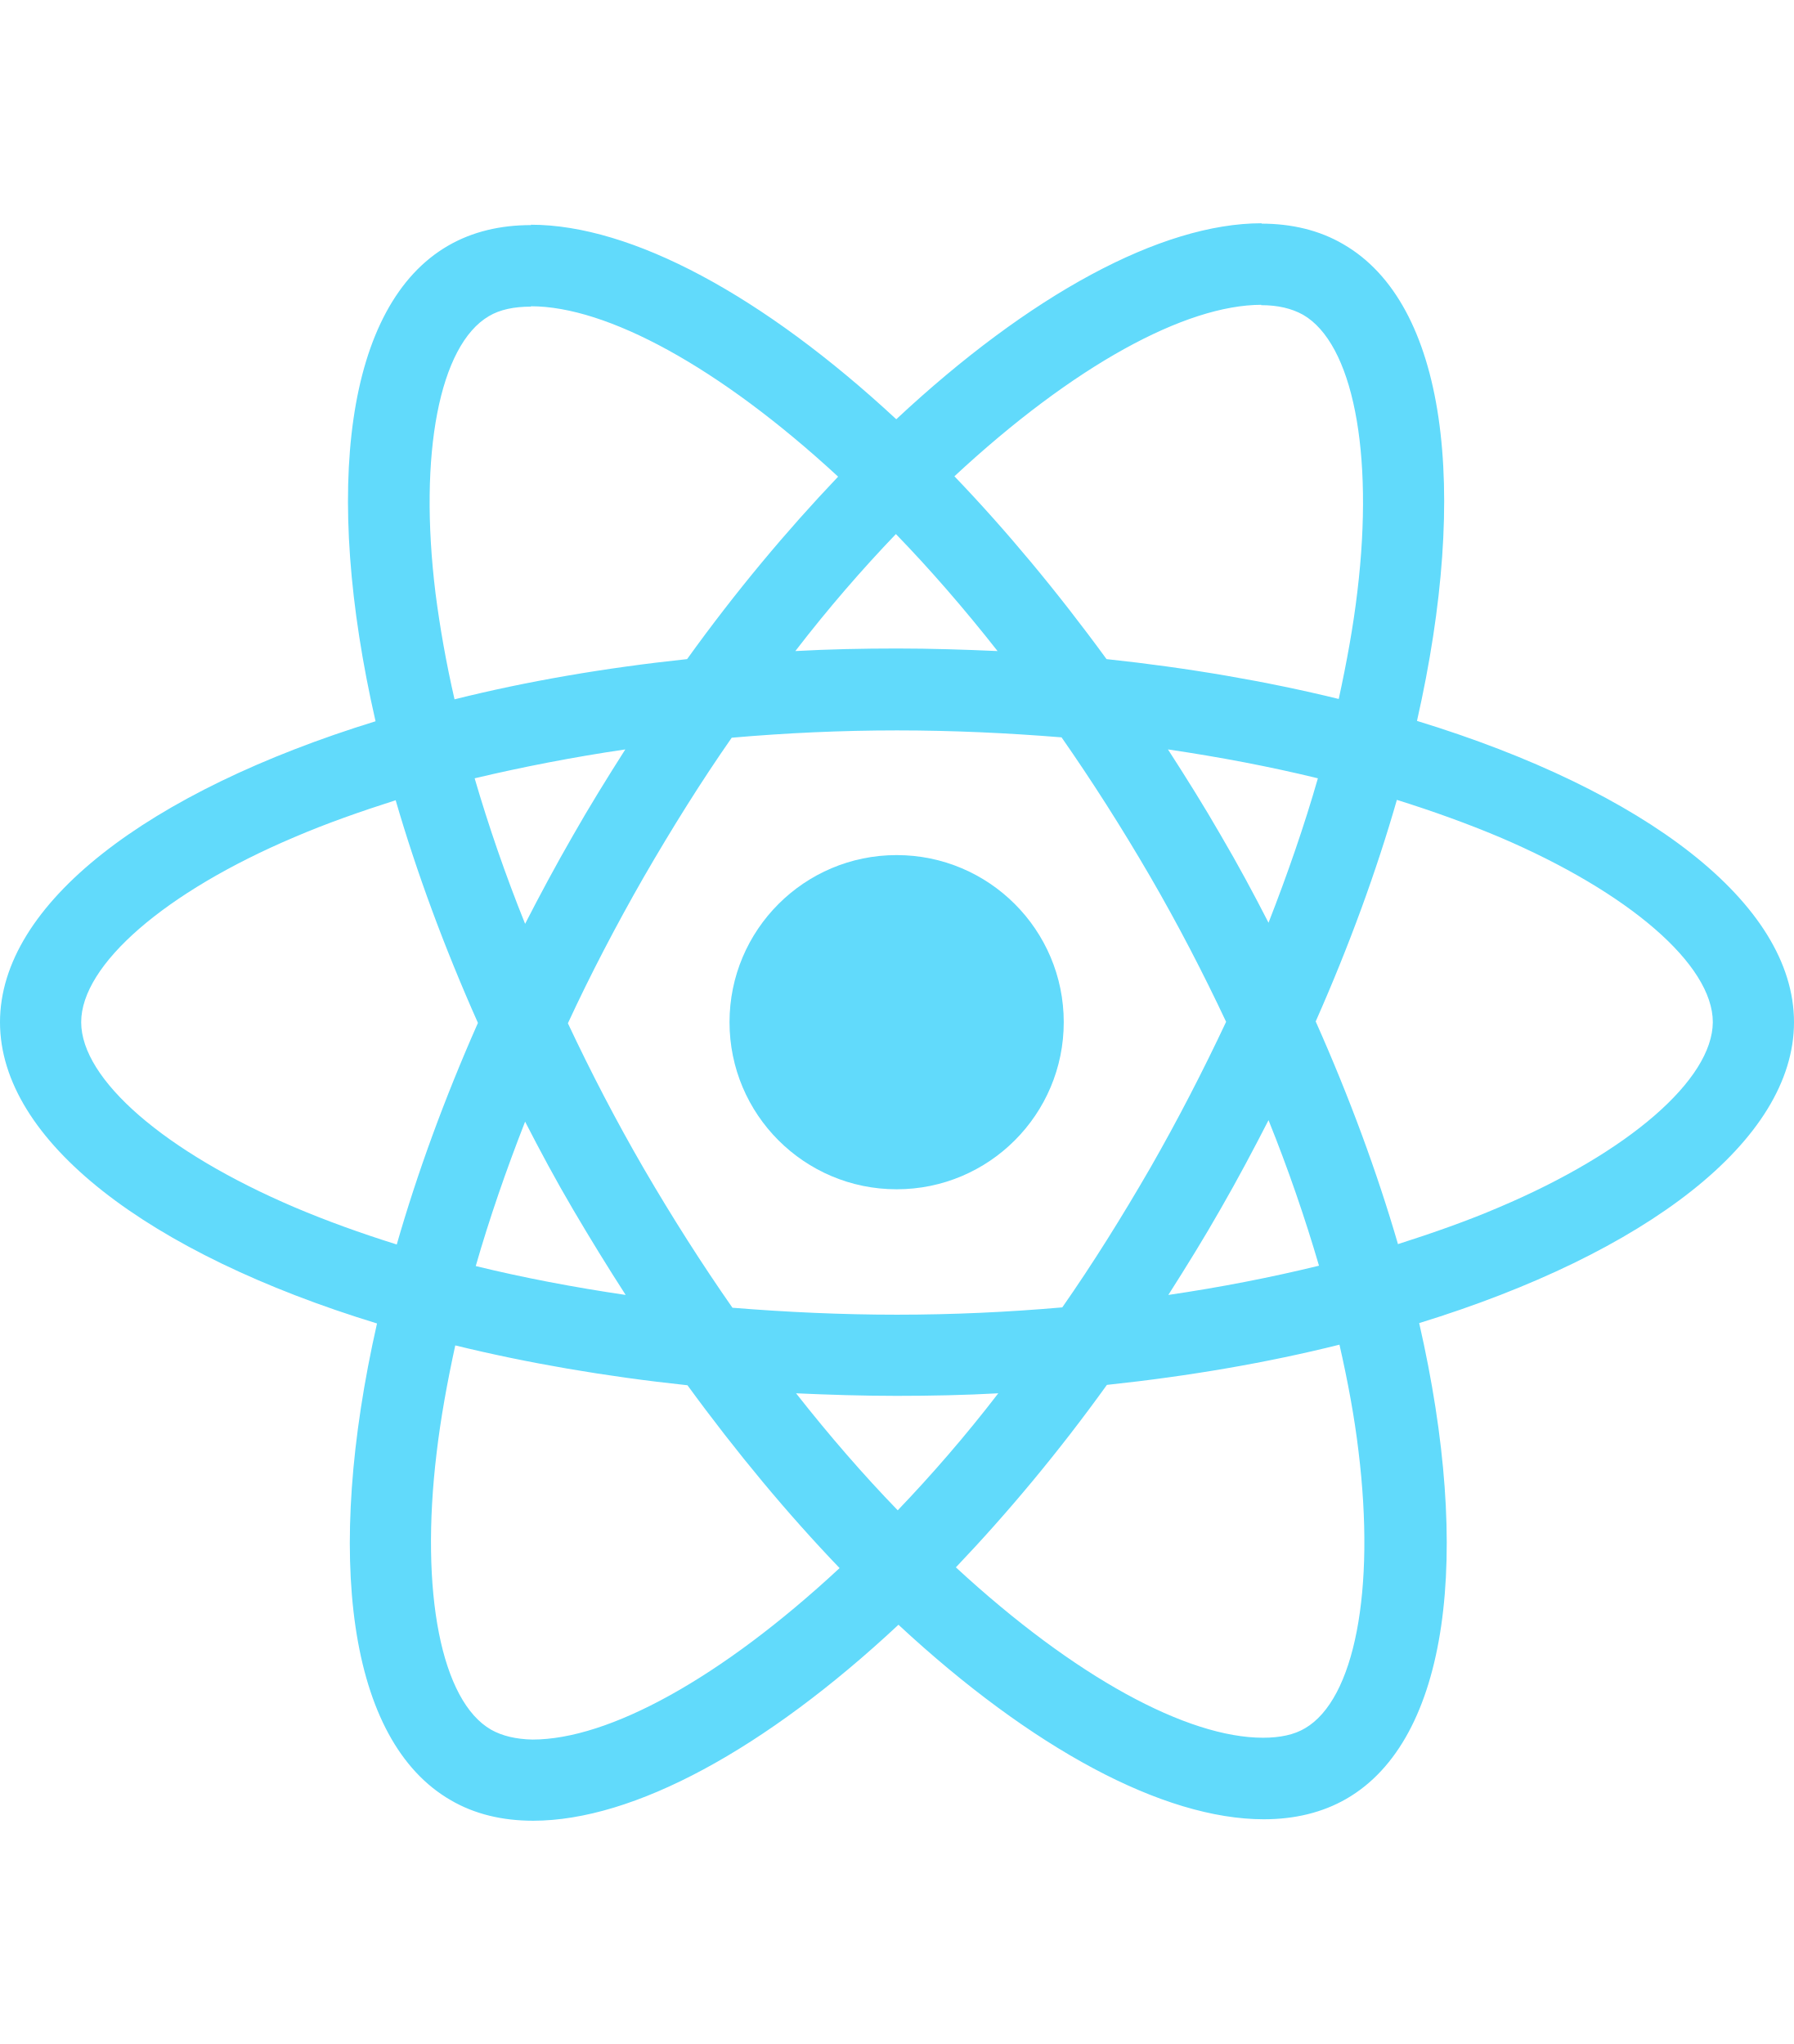
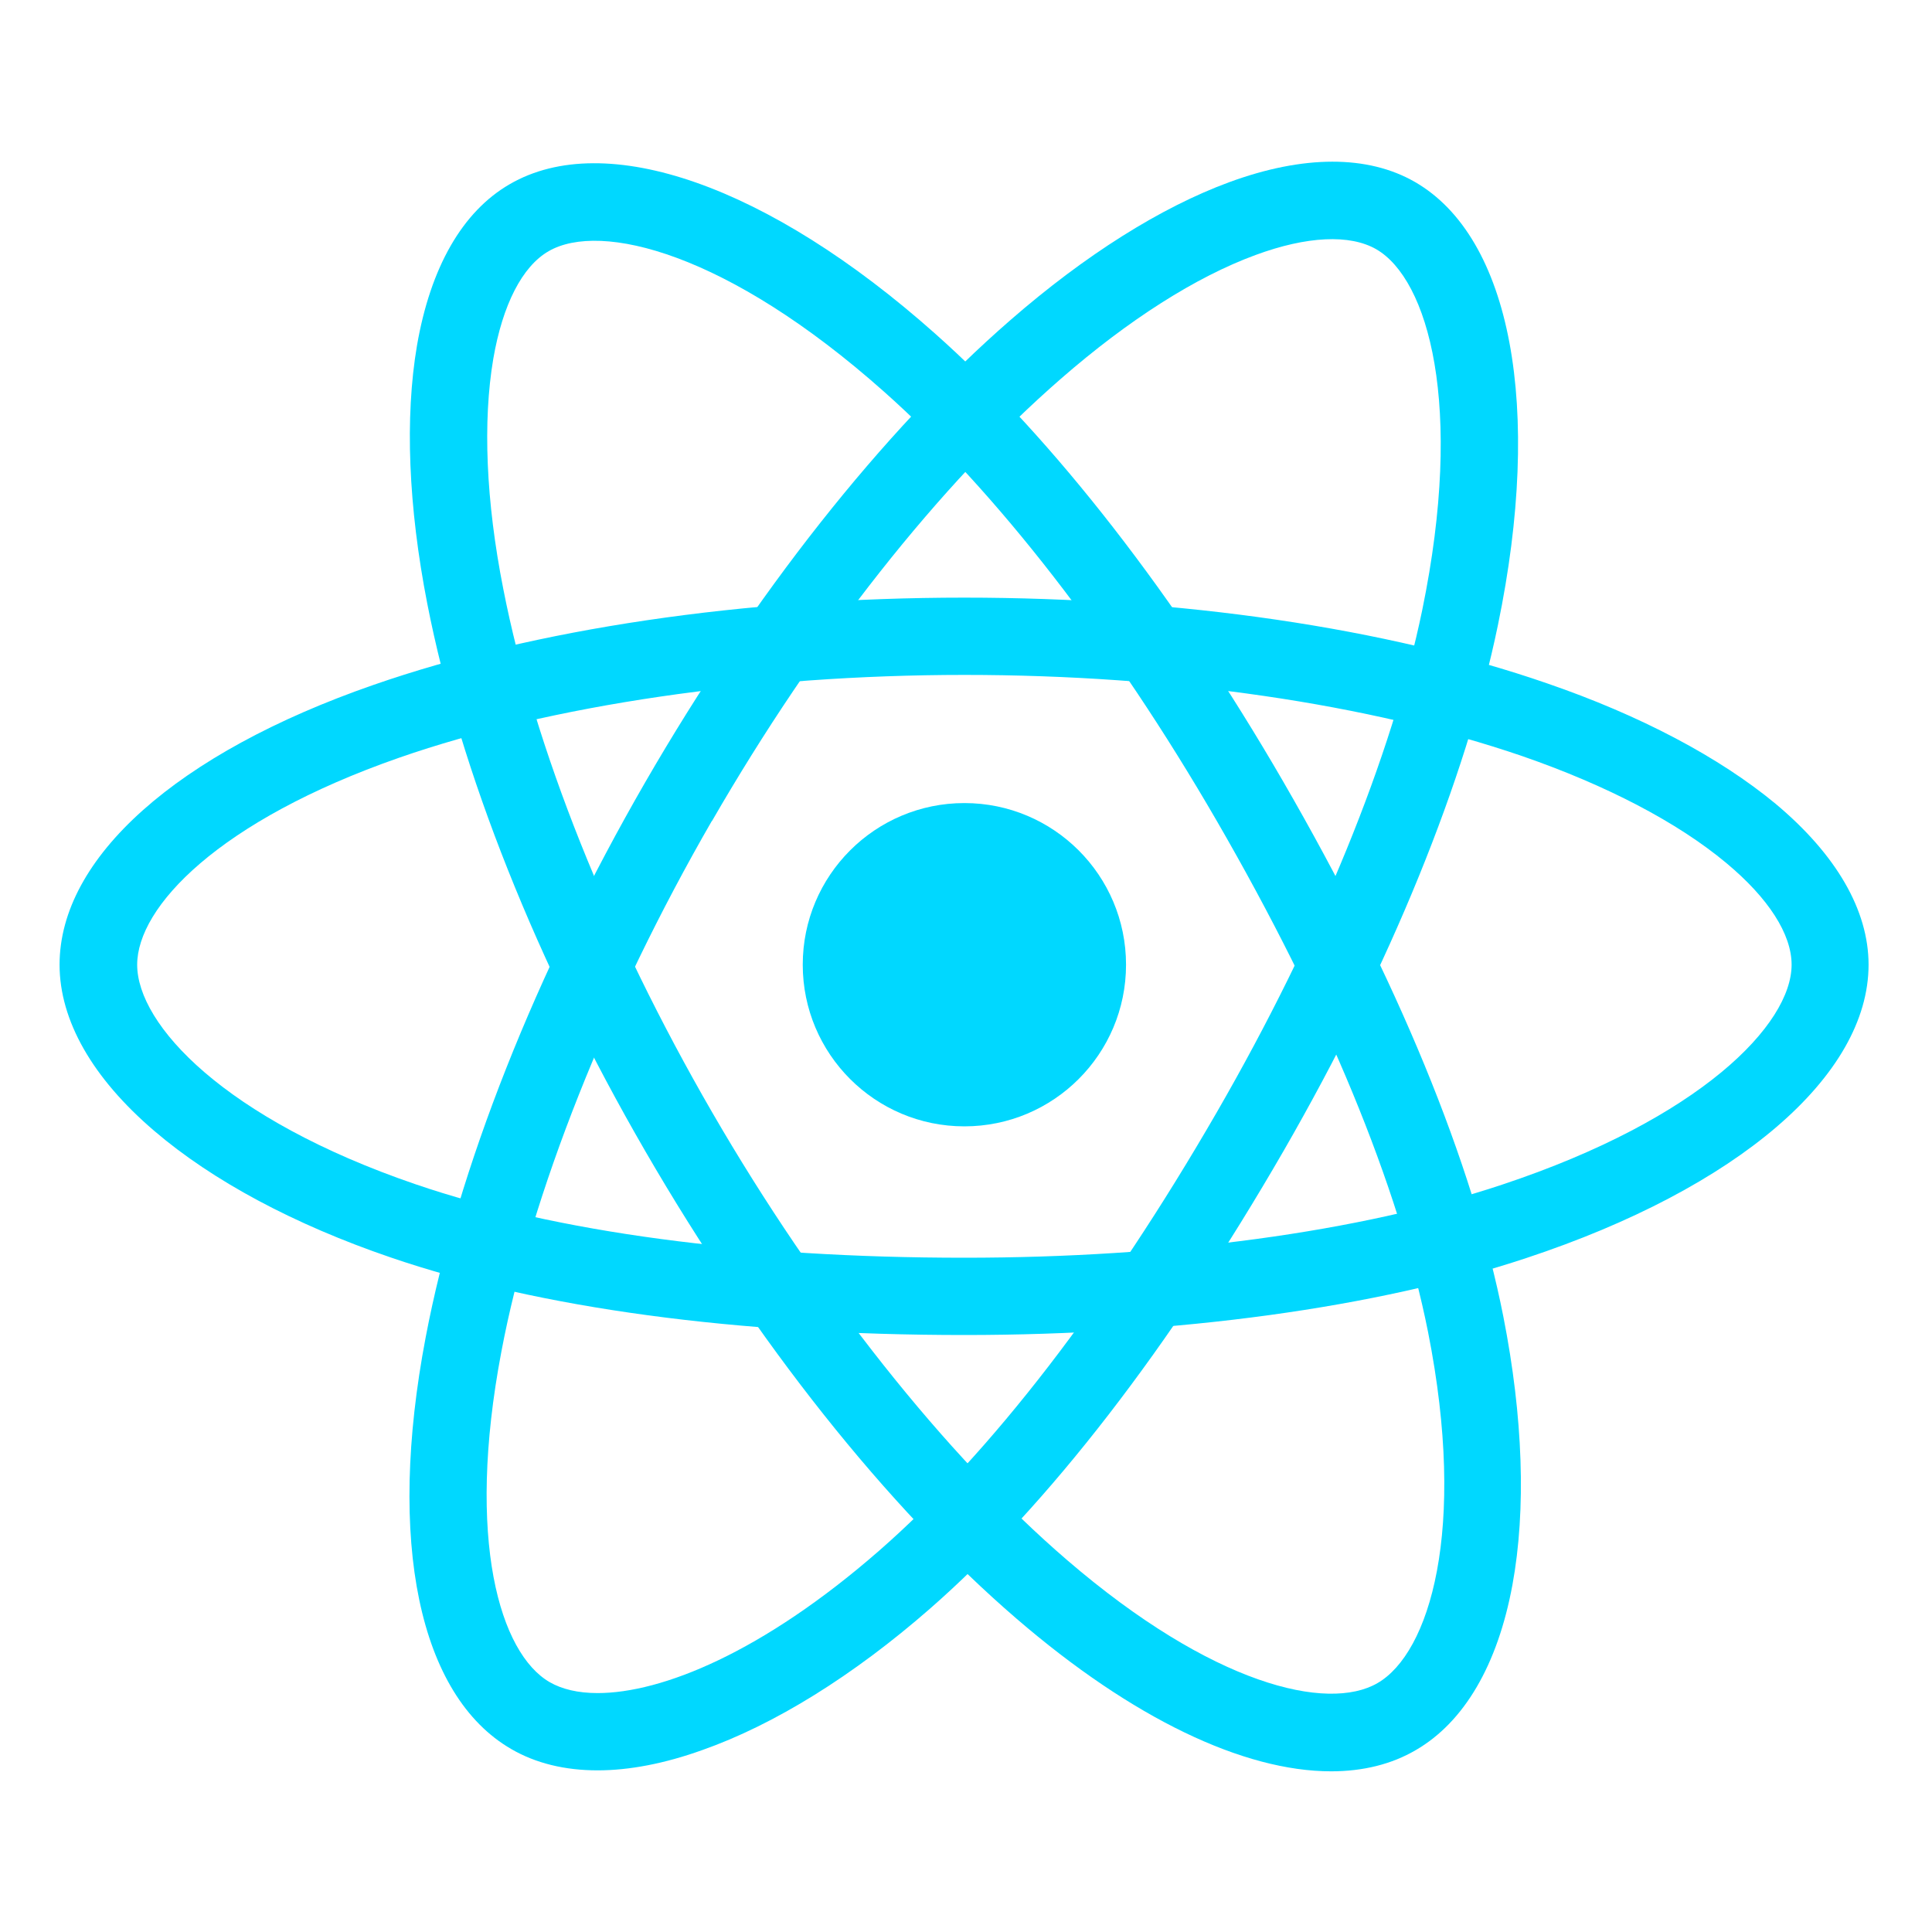
- <svg xmlns="http://www.w3.org/2000/svg" height="2500" viewBox="175.7 78 490.6 436.9" width="2194">
-   <g fill="#61dafb">
-     <path d="m666.3 296.5c0-32.5-40.7-63.3-103.1-82.4 14.4-63.6 8-114.2-20.2-130.4-6.5-3.8-14.1-5.6-22.4-5.6v22.3c4.6 0 8.3.9 11.4 2.6 13.6 7.8 19.5 37.5 14.9 75.7-1.1 9.4-2.9 19.3-5.1 29.4-19.6-4.8-41-8.5-63.5-10.9-13.5-18.5-27.5-35.3-41.6-50 32.6-30.3 63.2-46.9 84-46.9v-22.3c-27.5 0-63.5 19.6-99.9 53.6-36.4-33.8-72.4-53.2-99.9-53.2v22.3c20.7 0 51.4 16.5 84 46.6-14 14.7-28 31.4-41.3 49.9-22.6 2.4-44 6.1-63.6 11-2.3-10-4-19.7-5.2-29-4.7-38.2 1.1-67.9 14.6-75.8 3-1.8 6.9-2.6 11.5-2.6v-22.3c-8.4 0-16 1.8-22.6 5.6-28.1 16.2-34.4 66.7-19.9 130.1-62.2 19.2-102.7 49.9-102.7 82.3 0 32.5 40.7 63.3 103.1 82.4-14.4 63.6-8 114.2 20.2 130.4 6.5 3.8 14.1 5.6 22.5 5.6 27.5 0 63.5-19.6 99.9-53.6 36.4 33.8 72.4 53.2 99.9 53.2 8.4 0 16-1.8 22.6-5.6 28.1-16.2 34.4-66.7 19.9-130.1 62-19.1 102.5-49.9 102.5-82.3zm-130.2-66.7c-3.7 12.9-8.3 26.2-13.5 39.5-4.1-8-8.4-16-13.1-24-4.6-8-9.5-15.8-14.4-23.4 14.2 2.1 27.9 4.7 41 7.9zm-45.8 106.5c-7.8 13.5-15.8 26.3-24.1 38.2-14.9 1.3-30 2-45.2 2-15.1 0-30.2-.7-45-1.9-8.3-11.9-16.4-24.6-24.2-38-7.6-13.1-14.5-26.4-20.8-39.8 6.2-13.4 13.2-26.8 20.7-39.9 7.8-13.5 15.8-26.3 24.1-38.2 14.9-1.3 30-2 45.2-2 15.1 0 30.2.7 45 1.9 8.3 11.9 16.4 24.6 24.2 38 7.6 13.1 14.5 26.4 20.8 39.8-6.3 13.4-13.2 26.8-20.7 39.9zm32.3-13c5.4 13.4 10 26.8 13.8 39.8-13.1 3.2-26.9 5.9-41.2 8 4.9-7.7 9.8-15.6 14.4-23.7 4.6-8 8.9-16.1 13-24.1zm-101.4 106.7c-9.3-9.6-18.6-20.3-27.8-32 9 .4 18.2.7 27.5.7 9.4 0 18.7-.2 27.8-.7-9 11.7-18.3 22.4-27.5 32zm-74.4-58.9c-14.2-2.1-27.9-4.7-41-7.9 3.7-12.9 8.3-26.2 13.5-39.5 4.1 8 8.4 16 13.1 24s9.5 15.8 14.4 23.4zm73.9-208.1c9.3 9.6 18.6 20.3 27.8 32-9-.4-18.2-.7-27.5-.7-9.4 0-18.7.2-27.8.7 9-11.7 18.3-22.4 27.5-32zm-74 58.9c-4.9 7.7-9.8 15.6-14.4 23.7-4.6 8-8.9 16-13 24-5.4-13.4-10-26.8-13.8-39.8 13.1-3.1 26.9-5.8 41.2-7.9zm-90.5 125.2c-35.4-15.1-58.3-34.9-58.3-50.6s22.9-35.6 58.3-50.6c8.6-3.7 18-7 27.7-10.1 5.7 19.6 13.2 40 22.5 60.9-9.2 20.8-16.6 41.1-22.2 60.6-9.9-3.1-19.3-6.5-28-10.2zm53.8 142.9c-13.6-7.8-19.5-37.5-14.9-75.7 1.1-9.4 2.9-19.3 5.1-29.4 19.6 4.8 41 8.5 63.5 10.9 13.5 18.5 27.5 35.3 41.6 50-32.6 30.3-63.2 46.9-84 46.9-4.5-.1-8.3-1-11.3-2.7zm237.2-76.2c4.7 38.2-1.1 67.9-14.6 75.8-3 1.8-6.9 2.6-11.5 2.6-20.7 0-51.4-16.5-84-46.6 14-14.7 28-31.4 41.3-49.9 22.6-2.4 44-6.1 63.6-11 2.3 10.1 4.1 19.8 5.2 29.1zm38.5-66.7c-8.6 3.7-18 7-27.7 10.1-5.7-19.6-13.2-40-22.5-60.9 9.2-20.8 16.6-41.1 22.2-60.6 9.9 3.1 19.3 6.5 28.1 10.2 35.4 15.1 58.3 34.9 58.3 50.6-.1 15.7-23 35.6-58.4 50.6z" />
-     <circle cx="420.9" cy="296.5" r="45.7" />
+ <svg xmlns="http://www.w3.org/2000/svg" id="Layer_2" style="enable-background:new 0 0 600 600;" version="1.1" viewBox="0 0 600 600" xml:space="preserve">
+   <style type="text/css">
+ 	.st0{fill:#00D8FF;}
+ </style>
+   <circle class="st0" cx="299.5" cy="299.6" r="50.2" />
+   <g>
+     <path class="st0" d="M299.5,414.6c-70.5,0-132.1-8.3-178.2-24.1c-29.9-10.2-55.3-23.8-73.4-39.3c-19.2-16.4-29.4-34.3-29.4-51.6   c0-33.2,36.4-65.7,97.5-86.9c50-17.4,115.2-27.1,183.4-27.1c67,0,131.3,9.4,181,26.6c29.1,10,53.6,23,71,37.4   c18.9,15.8,28.9,33.1,28.9,50c0,34.5-40.7,69.4-106.3,91.1C427.6,406.1,365.6,414.6,299.5,414.6z M299.5,209.6   c-64.7,0-128.7,9.4-175.5,25.7c-56.2,19.6-81.4,46.4-81.4,64.3c0,18.6,27.1,47.9,86.5,68.2c43.6,14.9,102.6,22.8,170.4,22.8   c63.6,0,122.9-8,167-22.7c61.7-20.5,89.9-49.8,89.9-68.3c0-9.5-7.2-20.7-20.3-31.6c-15.1-12.6-37.1-24.1-63.4-33.2   C425.4,218.6,363.9,209.6,299.5,209.6z" />
+   </g>
+   <g>
+     <path class="st0" d="M185.6,549.8c-10.2,0-19.2-2.2-26.8-6.6c-28.7-16.6-38.7-64.4-26.6-127.9c9.9-52.1,34.1-113.3,68.2-172.4   c33.5-58,73.7-109,113.4-143.5c23.2-20.2,46.7-35,67.9-42.8c23.1-8.5,43.1-8.5,57.7-0.1c29.9,17.2,39.8,70,25.8,137.6   c-9.9,48-33.5,105.9-66.5,163.2c-35.2,61-73.2,110.2-109.9,142.3c-23.8,20.8-48.3,36-70.7,43.9   C206.4,547.7,195.4,549.8,185.6,549.8z M210.7,248.9l10.4,6c-32.3,56-56.2,116.1-65.4,164.9c-11.1,58.5-0.4,93.7,15,102.6   c3.8,2.2,8.8,3.4,14.9,3.4c19.9,0,51.2-12.6,87.4-44.2c34.7-30.3,71-77.5,104.9-136.2c31.8-55.1,54.4-110.5,63.8-156   c13.1-63.7,1.8-102.7-14.3-112c-8.2-4.7-21.5-4.1-37.5,1.8c-18.5,6.8-39.4,20.1-60.4,38.4c-37.7,32.8-76.2,81.6-108.4,137.4   L210.7,248.9z" />
+   </g>
+   <g>
+     <path class="st0" d="M413.4,550.1c-27.2,0-61.7-16.4-97.7-47.4c-40.2-34.6-81.1-86.1-115.3-145.2v0c-33.6-58-57.6-118.3-67.7-170   c-5.9-30.2-7-57.9-3.2-80.2c4.2-24.3,14.1-41.6,28.8-50.1c29.8-17.3,80.5,0.5,132.1,46.4c36.6,32.5,75,81.9,108.1,139.1   c35.3,61,59,118.5,68.4,166.3c6.1,31,7.1,59.8,2.8,83.2c-4.6,24.9-15,42.6-30,51.3C432.2,547.9,423.3,550.1,413.4,550.1z    M221.2,345.5c32.4,56,72.6,106.7,110.2,139c45.1,38.8,80.9,47.2,96.4,38.2c16.1-9.3,27.9-47.4,15.7-109   c-9-45.2-31.7-100.2-65.7-158.9c-31.9-55.1-68.6-102.4-103.3-133.2C225.9,78.4,186.5,68.7,170.4,78c-8.2,4.7-14.3,16.6-17.2,33.4   c-3.3,19.4-2.3,44.2,3.1,71.5C165.9,232,188.9,289.7,221.2,345.5L221.2,345.5z" />
  </g>
</svg>
